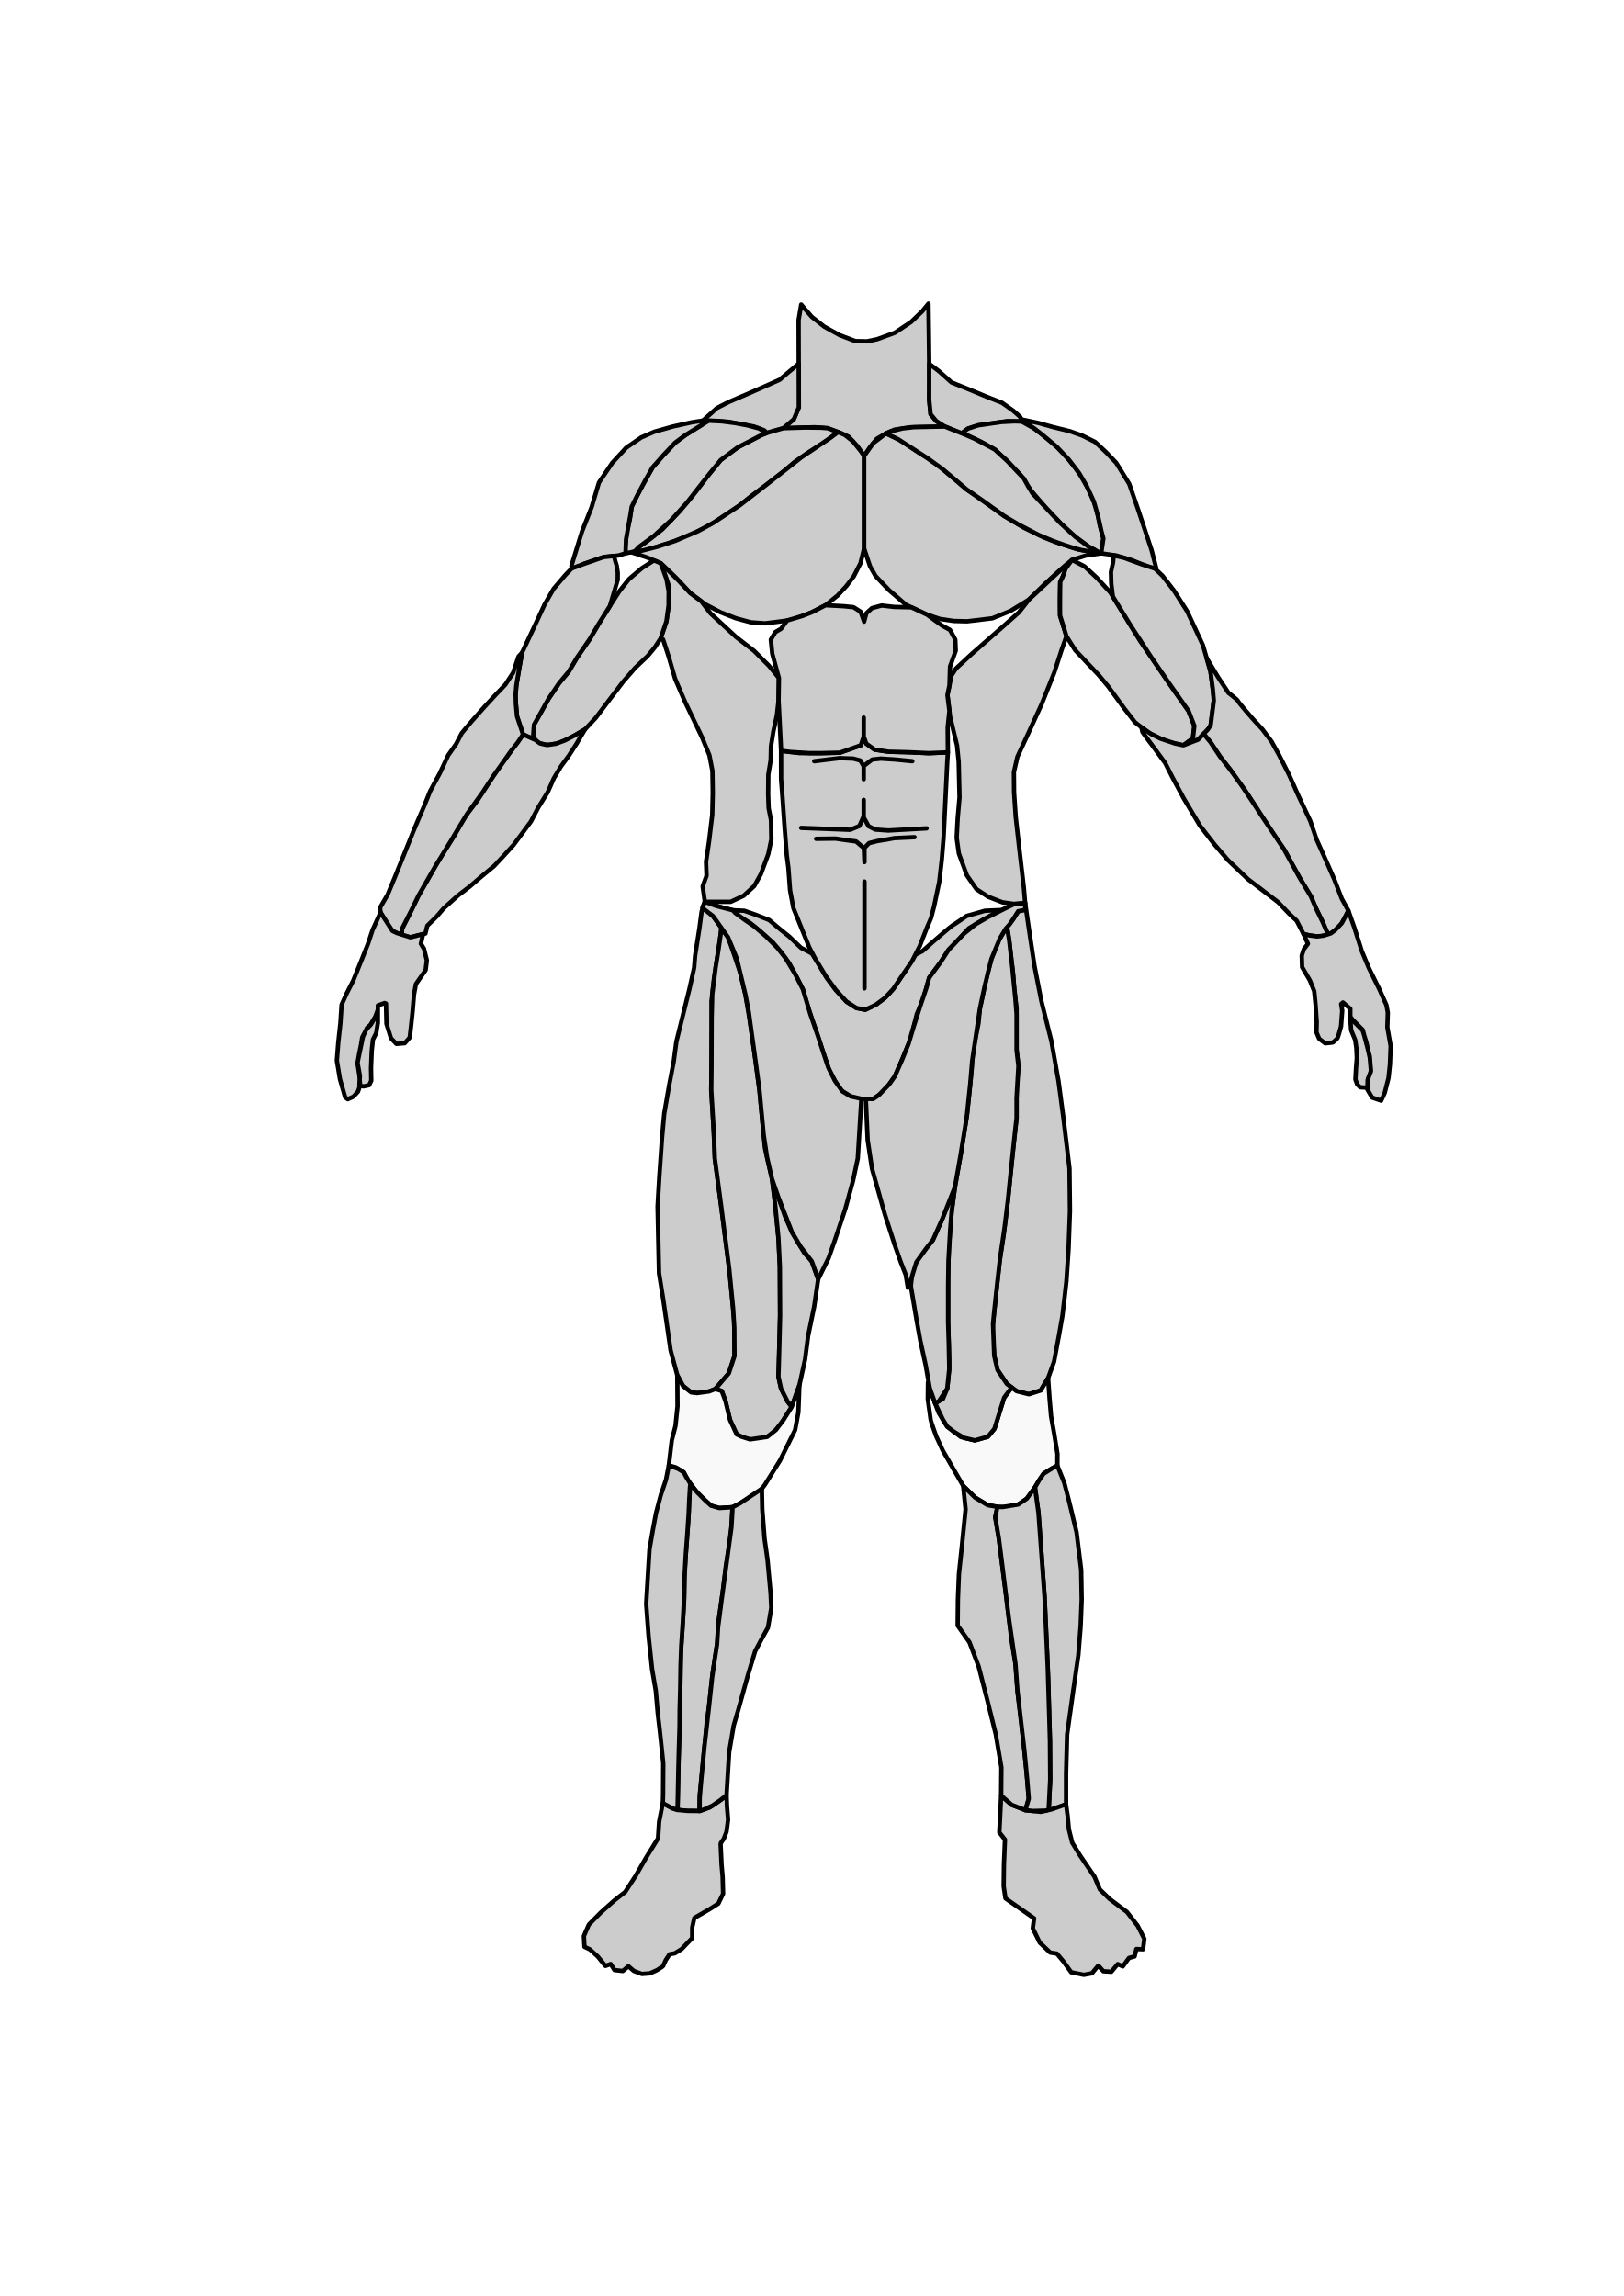
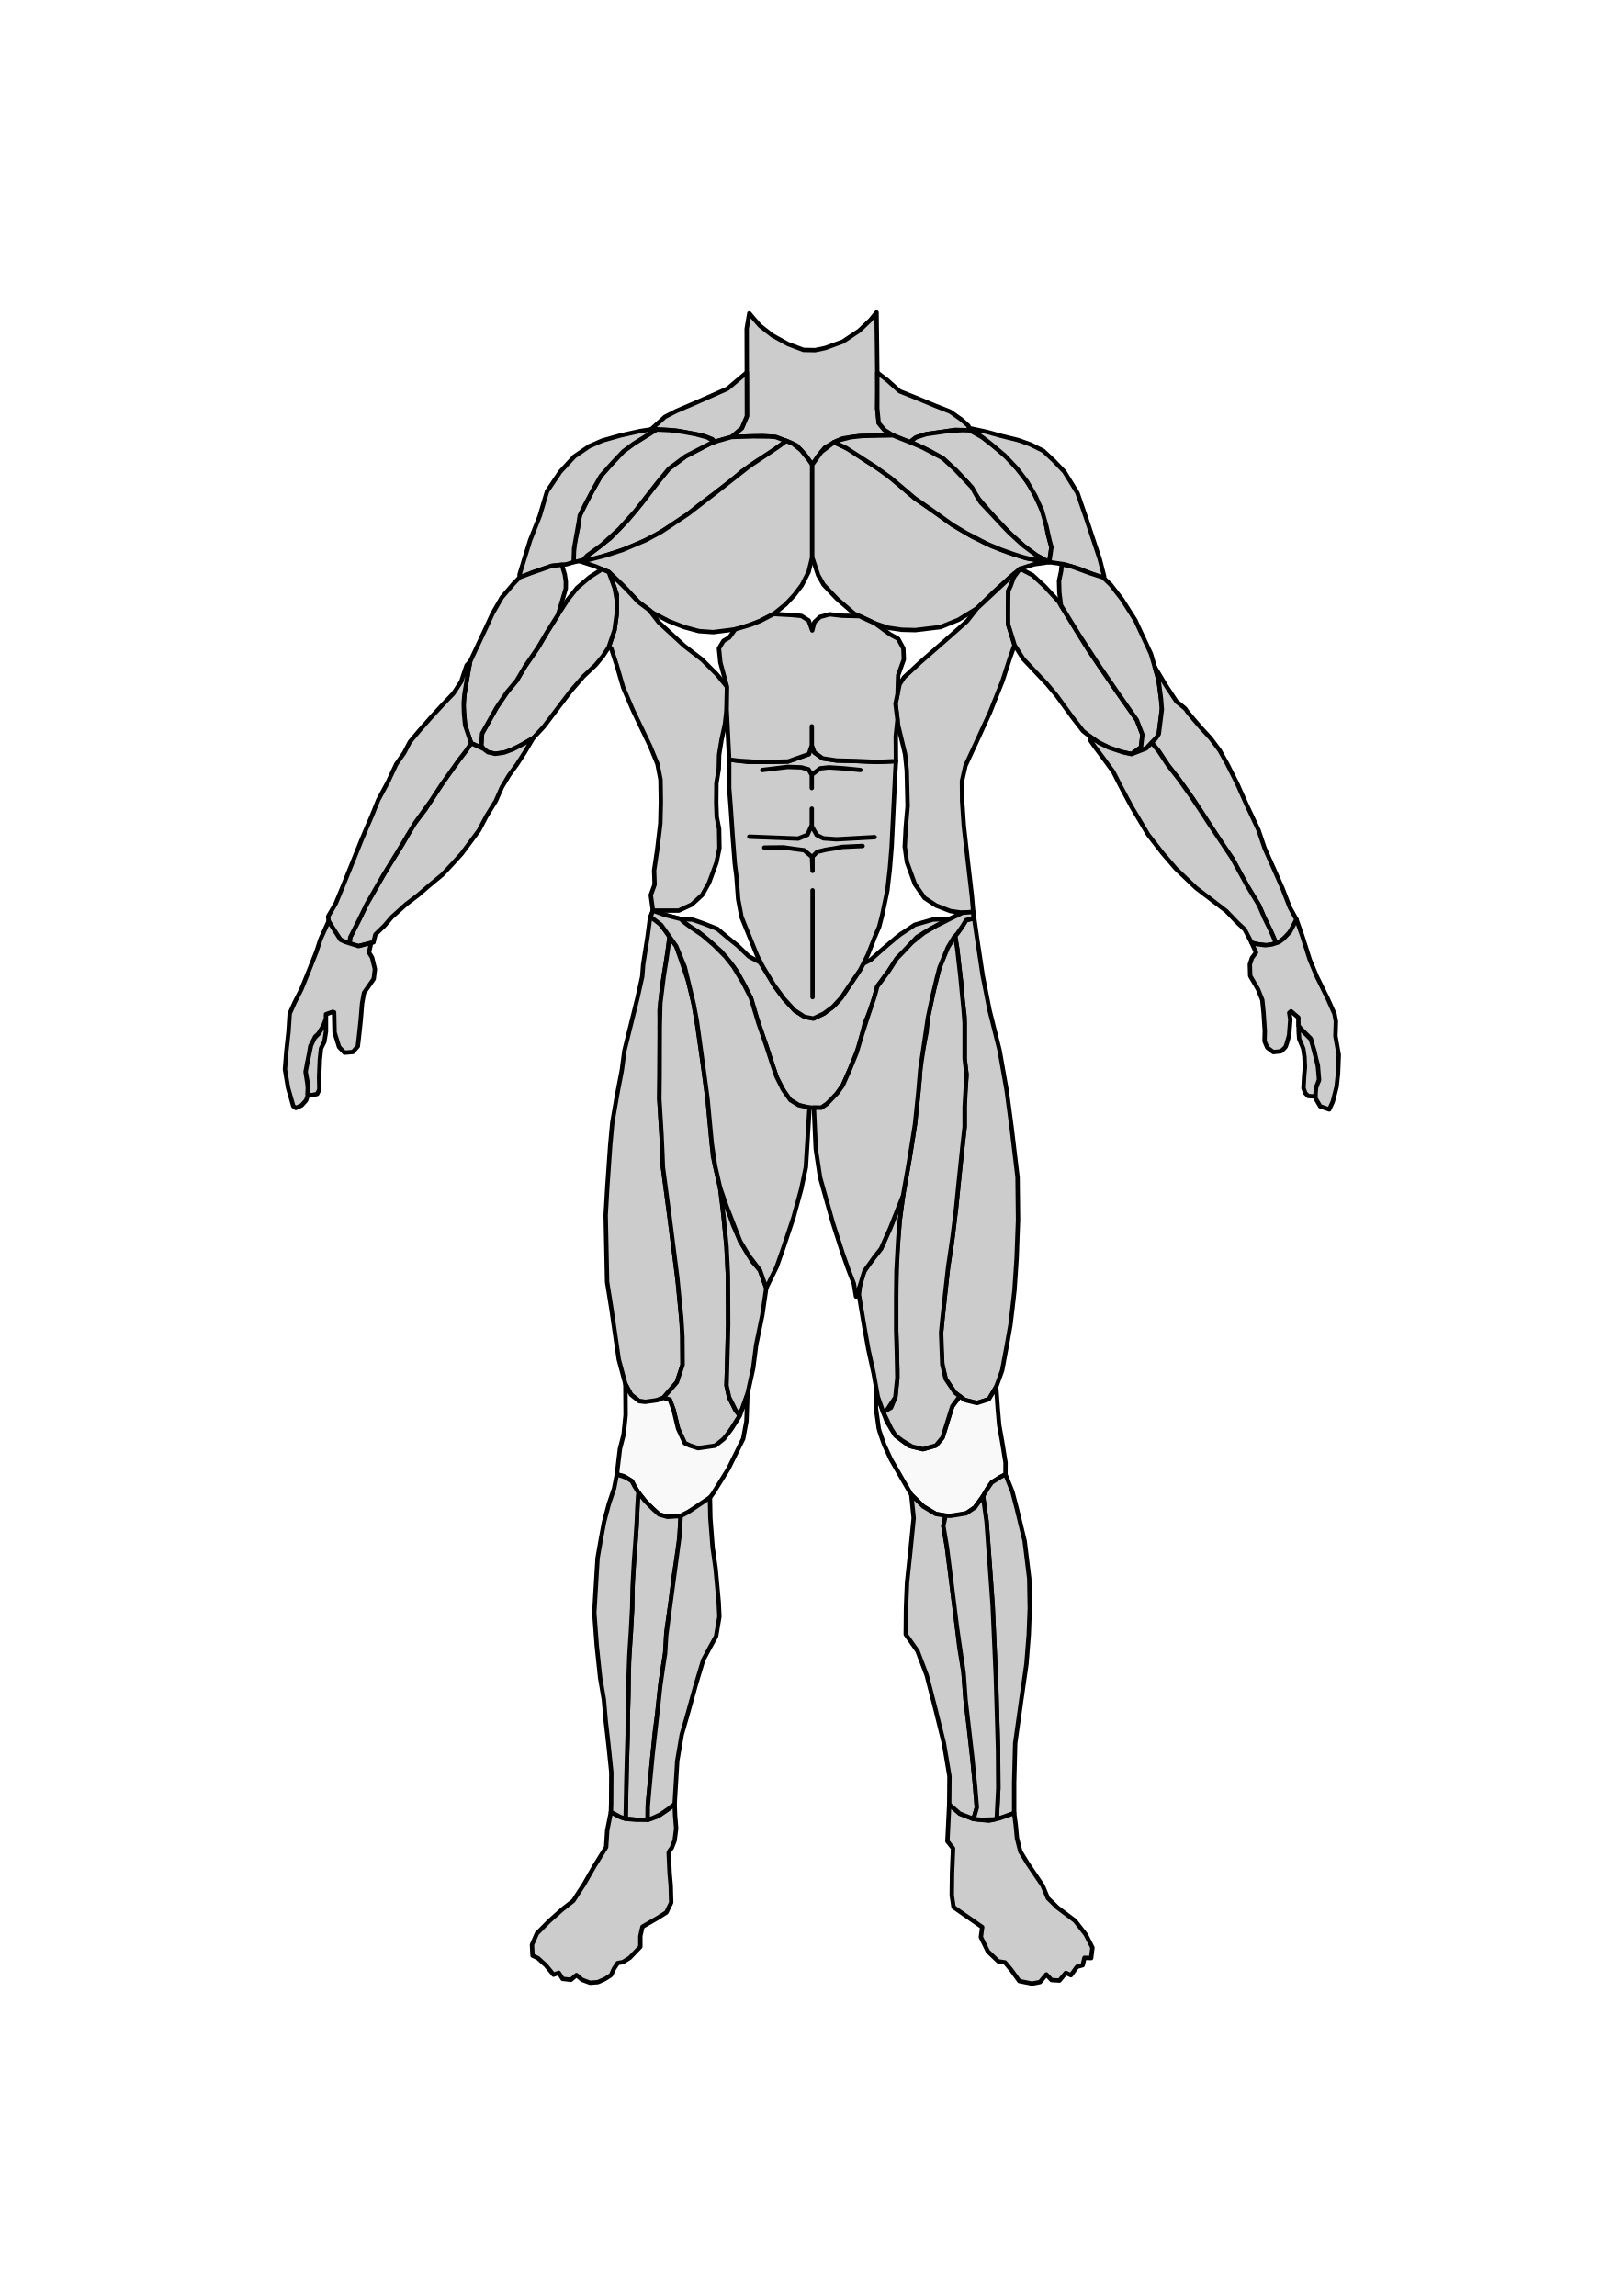
<svg xmlns="http://www.w3.org/2000/svg" width="210mm" height="297mm" viewBox="0 0 210 297" version="1.1" id="svg1" xml:space="preserve">
  <defs id="defs1" />
-   <g id="layer1" style="fill:#cccccc">
+   <g id="layer1" style="fill:#cccccc" transform="translate(-6.714035,1.137637)">
    <path style="fill:#cccccc;stroke:#000000;stroke-width:0.565;stroke-linecap:round;stroke-linejoin:round" d="m 103.624,39.392 -0.338,1.996 0.031,11.299 -0.645,1.535 -1.351,1.167 4.053,-0.123 1.658,0.123 1.75,0.645 0.983,0.461 1.105,1.197 0.89,1.29 0.737,-1.105 0.89,-1.105 1.197,-0.706 1.105,-0.491 2.088,-0.307 2.886,-0.061 1.535,-0.031 -1.105,-0.706 -0.737,-0.89 -0.184,-1.873 0.031,-2.395 -0.061,-5.404 -0.061,-4.636 -0.798,0.983 -1.443,1.382 -2.119,1.412 -2.272,0.829 -1.32,0.276 -1.504,-0.031 -2.026,-0.768 L 106.602,42.248 105,40.989 104.115,39.976 Z" id="neck" />
    <path style="fill:#cccccc;stroke:#000000;stroke-width:0.565;stroke-linecap:round;stroke-linejoin:round" d="m 120.178,47.059 1.249,0.943 1.632,1.461 1.996,0.798 2.518,1.044 2.026,0.798 1.474,1.044 0.89,0.798 0.184,0.583 -1.873,-0.061 -1.597,0.246 -2.18,0.307 -1.32,0.43 -0.798,0.614 -2.18,-0.89 -1.105,-0.706 -0.737,-0.89 -0.184,-1.873 z" id="upper-trapezius-left" />
    <path style="fill:#cccccc;stroke:#000000;stroke-width:0.565;stroke-linecap:round;stroke-linejoin:round" d="m 103.301,47.037 -1.428,1.197 -1.044,0.89 -1.934,0.86 -2.303,1.013 -2.364,1.013 -1.504,0.768 -1.811,1.627 1.504,0.031 1.811,0.123 1.597,0.307 1.689,0.307 1.32,0.491 0.338,0.338 2.149,-0.614 0.675,-0.583 0.675,-0.583 0.322,-0.768 0.322,-0.768 z" id="upper-trapezius-right" />
    <path style="fill:#cccccc;stroke:#000000;stroke-width:0.565;stroke-linecap:round;stroke-linejoin:round" d="m 108.402,55.894 -2.015,1.491 -1.873,1.167 -1.811,1.259 -1.382,1.197 -2.149,1.658 -2.057,1.535 -1.443,1.167 -2.579,1.75 -1.689,1.044 -2.272,1.105 c 0,0 -2.487,0.983 -2.794,1.044 -0.307,0.061 -2.763,0.89 -2.763,0.89 l -1.197,0.092 -0.399,-0.123 1.412,-0.921 2.272,-1.781 2.272,-2.364 1.811,-2.18 1.934,-2.548 1.535,-1.873 2.18,-1.627 3.07,-1.59 0.706,-0.282 1.075,-0.307 1.075,-0.307 1.26,-0.038 1.589,-0.048 2.033,0.025 0.829,0.061 z" id="upper-pectoralis-right" />
    <path style="fill:#cccccc;stroke:#000000;stroke-width:0.565;stroke-linecap:round;stroke-linejoin:round" d="m 91.665,54.422 -1.858,1.121 -1.167,0.743 -1.32,0.976 -1.504,1.597 -1.412,1.597 -1.382,2.456 -0.614,1.197 -0.712,1.443 -0.239,1.627 -0.368,1.535 -0.246,2.119 0.061,0.743 1.474,-0.282 -0.2,-0.061 0.507,-0.522 1.842,-1.351 2.272,-2.072 2.042,-2.272 2.84,-3.638 1.535,-1.873 1.09,-0.814 1.09,-0.814 1.535,-0.795 1.535,-0.795 0.706,-0.282 -0.998,-0.583 -1.504,-0.399 -1.643,-0.307 -1.704,-0.215 z" id="anterior-deltoid-right" />
    <path style="fill:#cccccc;stroke:#000000;stroke-width:0.565;stroke-linecap:round;stroke-linejoin:round" d="m 90.913,54.406 -1.412,0.215 -2.487,0.553 -2.395,0.675 -1.689,0.737 -1.934,1.32 -1.811,1.965 -1.719,2.548 -0.952,3.193 -1.228,3.101 -0.829,2.671 -0.553,1.811 0.061,0.675 1.535,-0.921 2.579,-0.89 1.904,-0.203 0.921,-0.282 0.061,-1.802 0.611,-3.408 0.12,-0.814 0.712,-1.443 0.952,-1.798 1.044,-1.856 1.412,-1.597 1.504,-1.597 1.32,-0.976 2.096,-1.303 z" id="lateral-deltoid-right" />
    <path style="fill:#cccccc;fill-opacity:1;stroke:#000000;stroke-width:0.565;stroke-linecap:round;stroke-linejoin:round" d="m 111.76,58.981 -1e-5,6.411 v 5.558 l -0.472,1.911 -0.868,1.693 -0.955,1.259 -1.129,1.216 -1.563,1.259 -1.772,0.912 -2.439,0.955 -1.522,0.217 -2.082,0.261 -1.842,-0.13 -1.925,-0.521 -2.008,-0.782 -1.987,-1.042 -1.921,-1.433 -1.867,-1.997 -1.954,-1.867 -1.737,-0.738 -2.076,-0.688 1.336,-0.187 2.052,-0.53 2.269,-0.742 2.971,-1.262 1.98,-1.075 3.423,-2.272 3.5,-2.702 4.437,-3.485 3.786,-2.542 1.007,-0.745 0.871,0.37 1.044,0.829 0.998,1.243 z" id="mid-lower-pectoralis-right" />
    <path style="fill:#cccccc;fill-opacity:1;stroke:#000000;stroke-width:0.565;stroke-linecap:round;stroke-linejoin:round" d="m 114.585,56.064 2.001,0.948 2.171,1.476 2.301,1.476 2.128,1.78 1.824,1.553 1.954,1.356 2.909,2.084 2.557,1.525 2.566,1.254 2.171,0.825 2.301,0.738 1.563,0.261 1.389,0.235 -1.954,0.282 -1.824,0.568 -1.433,1.216 -1.954,1.78 -2.171,2.128 -2.388,1.476 -2.345,0.955 -3.257,0.391 -1.737,-0.043 -1.78,-0.261 -1.689,-0.564 -2.697,-1.259 -2.214,-1.911 -1.737,-1.824 -0.716,-1.259 L 111.76,70.95 v -2.779 l 1e-5,-7.772 v -1.418 l 1.182,-1.658 z" id="mid-lower-pectoralis-left" />
    <path style="fill:#cccccc;fill-opacity:1;stroke:#000000;stroke-width:0.565;stroke-linecap:round;stroke-linejoin:round" d="m 142.421,71.576 -1.628,-0.864 -1.672,-1.238 -1.715,-1.541 -2.041,-2.128 -2.084,-2.432 L 132,61.462 l -1.672,-1.78 -1.672,-1.541 -1.693,-0.955 -1.78,-0.839 -0.804,-0.282 0.798,-0.614 1.32,-0.43 1.09,-0.154 1.888,-0.276 1.735,-0.092 0.936,0.031 1.655,0.92 2.041,1.585 1.628,1.498 1.563,1.889 1.086,1.585 0.977,1.954 0.738,1.824 0.391,2.128 0.478,1.737 z" id="anterior-deltoid-left" />
    <path style="fill:#cccccc;fill-opacity:1;stroke:#000000;stroke-width:0.565;stroke-linecap:round;stroke-linejoin:round" d="m 142.421,71.576 1.946,0.282 1.996,0.602 1.351,0.553 1.504,0.645 0.307,-0.215 -0.583,-2.272 -1.689,-5.097 -1.197,-3.469 -1.689,-2.733 -1.381,-1.443 -1.351,-1.259 -1.658,-0.823 -1.597,-0.565 -2.211,-0.546 -1.873,-0.522 -2.241,-0.476 1.747,1.211 1.02,0.792 1.835,1.541 1.596,1.693 1.324,1.737 1.031,1.769 0.858,1.889 0.564,1.976 0.434,1.932 0.239,0.868 z" id="lateral-deltoid-left" />
    <path style="fill:#cccccc;fill-opacity:1;stroke:#000000;stroke-width:0.565;stroke-linecap:round;stroke-linejoin:round" d="m 133.086,77.55 -1.313,1.672 -2.226,1.976 -3.821,3.343 -2.084,1.932 -0.586,0.912 -0.521,2.518 0.347,2.822 0.89,3.691 0.217,2.106 0.109,4.624 -0.239,2.736 -0.13,2.497 0.282,2.019 1.042,2.844 1.238,1.78 1.498,0.977 1.845,0.716 1.563,0.217 1.389,-0.109 -0.174,-2.041 -0.564,-4.841 -0.478,-4.234 -0.217,-3.213 -0.022,-2.605 0.456,-1.997 1.389,-2.996 1.759,-3.843 1.628,-4.082 0.934,-2.887 0.63,-1.78 -0.304,-1.02 -0.521,-1.65 -0.022,-2.128 0.043,-2.236 0.586,-1.194 0.217,-1.042 z" id="obliques-left" />
    <path style="fill:#cccccc;fill-opacity:1;stroke:#000000;stroke-width:0.565;stroke-linecap:round;stroke-linejoin:round" d="m 137.927,82.305 1.128,1.792 1.735,1.842 1.336,1.412 1.228,1.474 2.057,2.825 1.382,1.781 1.689,1.32 2.426,1.197 2.149,0.461 1.228,-0.89 0.184,-1.627 -0.737,-1.904 -2.057,-2.917 -4.206,-6.141 -2.426,-3.961 -1.443,-2.333 -1.781,-1.934 -1.566,-1.443 -1.609,-0.832 -0.825,1.129 -0.402,1.118 -0.293,0.597 -0.022,1.118 -0.011,2.182 0.011,1.064 0.261,0.825 0.412,1.335 z" id="short-head-bicep-left" />
    <path style="fill:#cccccc;fill-opacity:1;stroke:#000000;stroke-width:0.565;stroke-linecap:round;stroke-linejoin:round" d="m 153.056,96.408 1.904,-0.737 1.597,-1.658 0.461,-3.654 -0.461,-3.531 -0.983,-3.377 -2.026,-4.36 -1.719,-2.702 -1.474,-1.904 -0.983,-0.936 -1.658,-0.537 -2.349,-0.854 -1.326,-0.301 -0.087,0.894 -0.271,1.249 0.043,1.498 0.205,1.669 2.327,3.782 2.639,4.062 2.312,3.375 2.525,3.6 0.737,1.904 -0.184,1.627 z" id="long-head-bicep-left" />
    <path style="fill:#cccccc;fill-opacity:1;stroke:#000000;stroke-width:0.565;stroke-linecap:round;stroke-linejoin:round" d="m 156.065,85.14 1.467,2.44 1.346,2.041 c 0,0 1.216,0.912 1.259,1.086 0.043,0.174 1.867,2.258 1.867,2.258 l 1.276,1.387 1.182,1.581 0.967,1.735 1.29,2.548 1.167,2.625 1.581,3.362 0.814,2.395 1.366,3.055 0.921,2.088 0.967,2.502 0.86,1.566 -0.537,1.09 -0.614,0.998 -1.105,0.829 -0.376,0.161 -0.675,-1.566 -0.86,-1.765 -0.683,-1.597 -1.497,-2.479 -1.965,-3.592 -1.098,-1.52 -1.804,-2.825 -2.057,-3.17 -1.973,-2.763 -1.374,-1.765 -1.236,-1.858 -0.874,-1.049 0.549,-0.57 0.365,-0.551 0.153,-1.218 0.248,-1.969 -0.119,-1.447 -0.307,-2.354 -0.362,-1.243 z" id="wrist-extensors-left" />
    <path style="fill:#cccccc;fill-opacity:1;stroke:#000000;stroke-width:0.565;stroke-linecap:round;stroke-linejoin:round" d="m 171.762,120.887 -1.113,0.282 -1.29,-0.167 -0.768,-0.184 -0.89,-1.719 -1.013,-0.952 -1.382,-1.443 -3.899,-2.978 -2.61,-2.487 -1.689,-1.965 -1.9,-2.446 -2.117,-3.561 -1.476,-2.757 -0.912,-1.802 -1.476,-2.016 -0.934,-1.251 -0.543,-0.771 -0.114,-0.578 1.24,0.855 1.228,0.606 1.877,0.626 1.075,0.23 0.952,-0.368 0.952,-0.368 0.707,-0.734 0.874,1.049 1.236,1.858 1.374,1.765 1.559,2.184 1.442,2.165 1.029,1.585 2.901,4.345 0.983,1.796 0.983,1.796 1.497,2.479 0.683,1.597 0.86,1.765 z" id="wrist-flexors-left" />
    <path style="fill:#cccccc;fill-opacity:1;stroke:#000000;stroke-width:0.565;stroke-linecap:round;stroke-linejoin:round" d="m 174.395,117.809 0.768,2.18 0.952,3.009 0.921,2.211 1.351,2.733 0.921,2.057 0.184,0.983 -0.061,1.904 0.43,2.426 -0.092,2.364 -0.184,1.75 -0.491,1.934 -0.461,1.013 -1.167,-0.399 -0.614,-1.044 0.031,-1.228 0.43,-1.197 -0.154,-1.689 -0.461,-2.057 -0.461,-1.474 -0.983,-0.983 -0.577,-0.737 v 0.737 l 0.071,0.952 0.522,1.259 0.154,1.044 0.061,1.32 -0.107,1.274 -0.077,1.474 0.23,0.645 0.384,0.368 0.645,0.046 0.276,-0.031 0.092,-1.136 0.384,-0.936 -0.154,-1.919 -0.906,-3.439 -1.612,-1.612 v -1.121 l -0.952,-0.814 -0.23,0.2 0.138,0.86 -0.154,2.026 c 0,0 -0.353,1.32 -0.445,1.489 -0.092,0.169 -0.614,0.599 -0.614,0.599 l -0.983,0.107 -0.783,-0.583 -0.353,-0.829 0.031,-1.351 c 0,0 -0.138,-2.211 -0.154,-2.287 -0.015,-0.077 -0.169,-1.689 -0.169,-1.689 l -0.553,-1.382 -1.013,-1.735 -0.046,-1.489 0.276,-0.844 0.522,-0.691 -0.568,-1.259 0.768,0.184 0.996,0.129 0.85,-0.103 0.933,-0.302 0.553,-0.414 0.86,-0.913 z" id="wrist-left" />
    <path style="fill:#cccccc;fill-opacity:1;stroke:#000000;stroke-width:0.565;stroke-linecap:round;stroke-linejoin:round" d="m 131.197,116.933 -1.629,0.784 -2.18,0.092 -2.364,0.675 c 0,0 -1.658,1.136 -1.842,1.228 -0.184,0.092 -2.487,2.088 -2.487,2.088 l -1.382,1.228 -0.952,0.491 c 0,0 -0.798,1.259 -0.829,1.382 -0.031,0.123 -1.013,1.535 -1.013,1.535 l -0.983,1.474 c 0,0 -0.983,1.136 -1.105,1.197 -0.123,0.061 -1.167,0.86 -1.167,0.86 l -1.351,0.645 -1.136,-0.215 -1.29,-0.829 -1.382,-1.504 -1.136,-1.504 -1.167,-1.996 -0.804,-1.228 -1.407,-0.737 -1.504,-1.443 -1.228,-0.983 -1.382,-1.167 -1.811,-0.706 -1.412,-0.491 -1.474,-0.061 0.614,0.675 1.597,0.952 1.136,0.921 1.842,1.627 1.136,1.351 0.952,1.29 0.798,1.474 0.983,1.934 0.737,2.548 c 0,0 1.228,3.592 1.197,3.469 -0.031,-0.123 0.583,1.812 0.583,1.812 l 0.952,2.825 1.351,2.364 1.351,0.829 1.013,0.307 1.904,0.031 1.412,-0.952 1.382,-1.965 0.983,-2.241 1.105,-2.733 0.768,-3.101 0.86,-1.996 0.737,-2.702 1.474,-1.996 1.044,-1.627 1.351,-1.382 1.259,-1.382 1.781,-1.075 1.535,-0.829 z" id="groin" />
    <path style="fill:#cccccc;fill-opacity:1;stroke:#000000;stroke-width:0.565;stroke-linecap:round;stroke-linejoin:round" d="m 94.781,117.747 -2.134,-0.553 z" id="path18" />
    <path style="fill:#cccccc;fill-opacity:1;stroke:#000000;stroke-width:0.565;stroke-linecap:round;stroke-linejoin:round" d="m 92.647,117.195 -1.489,-0.543 z" id="path19" />
    <path style="fill:#cccccc;fill-opacity:1;stroke:#000000;stroke-width:0.565;stroke-linecap:round;stroke-linejoin:round" d="m 91.158,116.652 -0.279,-2.006 0.5,-1.361 -0.065,-1.824 0.391,-2.627 0.413,-3.452 0.065,-2.822 -0.043,-2.844 -0.391,-2.019 -0.955,-2.323 -2.214,-4.624 -1.259,-2.931 -0.847,-2.909 -0.716,-2.193 -0.326,-0.109 0.76,-2.236 0.282,-2.041 0.022,-2.584 -0.564,-1.593 -0.478,-1.294 0.977,0.934 1.327,1.308 1.517,1.623 1.43,1.066 1.197,1.561 1.693,1.563 1.596,1.476 2.334,1.802 1.93,1.932 1.283,1.585 -0.043,2.888 -0.217,1.911 -0.456,2.106 -0.304,1.889 -0.043,1.824 -0.304,1.867 -0.022,2.54 0.065,1.824 0.304,1.52 0.043,2.497 -0.391,1.889 -0.955,2.584 -0.868,1.563 -1.368,1.259 -1.679,0.783 H 92.617 Z" id="obliques-right" />
    <path style="fill:#cccccc;fill-opacity:1;stroke:#000000;stroke-width:0.565;stroke-linecap:round;stroke-linejoin:round" d="m 84.584,72.491 -1.563,0.999 -1.663,1.411 -1.224,1.541 -1.107,1.715 -1.607,2.562 -1.151,1.954 -1.628,2.366 -1.107,1.867 -1.216,1.455 -1.368,2.019 -1.02,1.824 -0.868,1.541 -0.109,1.585 0.564,0.76 1.237,0.282 1.498,-0.217 1.628,-0.76 1.78,-1.042 1.411,-1.52 1.997,-2.649 1.52,-1.997 1.563,-1.802 1.607,-1.52 0.934,-1.129 0.738,-1.129 0.76,-2.236 0.141,-1.02 0.141,-1.02 0.015,-1.824 -0.276,-1.557 -0.521,-1.444 -0.239,-0.647 z" id="short-head-bicep-right" />
    <path style="fill:#cccccc;fill-opacity:1;stroke:#000000;stroke-width:0.565;stroke-linecap:round;stroke-linejoin:round" d="m 69.235,95.711 -1.585,-0.706 -0.782,-2.345 -0.217,-2.388 0.13,-1.607 0.434,-2.562 0.304,-1.672 1.824,-3.886 1.086,-2.345 1.172,-2.041 1.52,-1.78 0.813,-0.846 1.566,-0.583 2.579,-0.89 1.33,-0.142 0.166,0.656 0.184,0.591 0.138,0.929 -0.008,0.906 -0.391,1.328 -0.617,2.059 -1.462,2.332 -1.151,1.954 -0.814,1.183 -0.814,1.183 -1.107,1.867 -1.216,1.455 -1.368,2.019 -1.02,1.824 -0.434,0.771 -0.434,0.771 -0.109,1.585 z" id="long-head-bicep-right" />
    <path style="fill:#cccccc;fill-opacity:1;stroke:#000000;stroke-width:0.565;stroke-linecap:round;stroke-linejoin:round" d="m 67.65,95.005 -3.142,4.32 -1.412,2.119 -1.382,2.149 -1.535,1.996 -1.412,2.487 -1.781,2.794 -1.29,2.241 -1.566,2.733 -0.952,1.965 -1.167,2.303 -0.092,0.86 1.167,0.276 1.32,-0.338 0.614,-0.154 0.246,-1.013 1.197,-1.167 0.921,-1.075 1.842,-1.658 1.566,-1.197 1.32,-1.136 1.811,-1.504 1.32,-1.412 1.197,-1.32 2.228,-3.009 0.965,-1.842 1.197,-1.934 0.798,-1.811 0.921,-1.535 1.013,-1.382 1.013,-1.566 1.083,-1.84 -1.216,0.712 -1.379,0.71 -1.151,0.429 -1.161,0.168 -0.919,-0.21 -0.601,-0.453 -0.792,-0.353 z" id="wrist-flexors-right" />
    <path style="fill:#cccccc;fill-opacity:1;stroke:#000000;stroke-width:0.565;stroke-linecap:round;stroke-linejoin:round" d="m 51.919,120.971 -1.167,-0.553 -0.737,-0.921 -0.798,-1.474 -0.061,-0.614 0.983,-1.689 0.952,-2.303 1.412,-3.5 0.952,-2.364 0.645,-1.535 0.706,-1.627 0.829,-2.057 1.228,-2.272 1.105,-2.364 1.013,-1.443 0.737,-1.412 c 0,0 1.136,-1.382 1.259,-1.504 0.123,-0.123 1.627,-1.842 1.627,-1.842 l 1.443,-1.566 1.32,-1.382 1.001,-1.535 0.273,-0.829 0.43,-1.274 0.448,-0.478 -0.228,1.254 -0.259,1.496 -0.251,1.484 -0.09,1.105 0.033,1.314 0.143,1.576 0.391,1.172 0.391,1.172 -0.655,0.988 -0.916,1.172 -2.277,3.219 -1.397,2.134 -1.979,2.75 -0.953,1.564 -1.205,2.026 -1.927,3.132 -1.133,1.974 -1.077,1.88 -0.952,1.965 -0.777,1.533 -0.39,0.769 z" id="wrist-extensors-right" />
    <path style="fill:#cccccc;fill-opacity:1;stroke:#000000;stroke-width:0.565;stroke-linecap:round;stroke-linejoin:round" d="m 49.217,118.024 -1.044,2.303 -0.553,1.689 -0.89,2.241 -1.044,2.579 -0.86,1.689 -0.645,1.443 -0.154,2.364 -0.276,2.518 -0.184,2.333 0.399,2.395 0.675,2.364 0.338,0.246 0.737,-0.338 0.583,-0.645 0.276,-0.798 -0.092,-1.29 -0.246,-1.566 0.184,-1.075 0.276,-1.351 0.154,-0.952 0.553,-1.044 0.553,-0.583 0.522,-0.86 0.393,-1.075 v 1.689 l -0.209,1.32 -0.43,0.86 -0.154,1.443 -0.092,2.241 0.031,1.627 -0.276,0.583 -0.706,0.154 -0.553,-0.092 0.061,-1.29 -0.307,-1.689 0.706,-3.377 0.522,-1.105 0.461,-0.43 0.946,-1.597 v -0.89 l 0.866,-0.307 0.184,0.061 0.061,2.61 0.583,1.873 0.706,0.737 1.075,-0.092 0.645,-0.737 0.154,-1.32 0.215,-2.026 0.184,-2.211 0.246,-1.351 1.259,-1.812 0.154,-1.259 -0.368,-1.504 -0.399,-0.645 0.276,-1.243 -1.627,0.414 -1.75,-0.553 -0.583,-0.276 z" id="wrist-right" />
    <path style="fill:#cccccc;fill-opacity:1;stroke:#000000;stroke-width:0.565;stroke-linecap:round;stroke-linejoin:round" d="m 101.019,97.115 2.42,0.307 h 2.579 l 2.61,-0.061 2.702,-0.952 0.376,-1.425 v -2.167 2.456 l 0.33,0.921 1.075,0.768 1.812,0.276 2.487,0.061 2.733,0.123 2.449,-0.1 -0.084,1.374 -0.276,5.672 -0.198,4.024 c 0,0 -0.232,2.838 -0.232,2.838 l -0.325,2.839 -0.665,3.163 -0.391,1.512 -0.553,1.297 -0.911,2.327 -0.983,1.938 -1.452,2.13 -0.983,1.474 -1.105,1.197 -1.167,0.86 -1.351,0.645 -1.136,-0.215 -1.289,-0.829 -1.382,-1.504 -1.31,-1.802 -1.395,-2.312 -0.74,-1.41 -2.052,-5.068 -0.43,-2.303 -0.215,-2.886 -0.215,-1.658 -0.276,-3.562 -0.258,-3.746 -0.197,-2.548 -9e-5,-1.474 z" id="lower-abdominals" />
    <path style="fill:#cccccc;fill-opacity:1;stroke:#000000;stroke-width:0.565;stroke-linecap:round;stroke-linejoin:round" d="m 105.312,98.466 3.285,-0.399 1.75,0.061 0.921,0.246 0.438,0.737 V 100.799 99.08 l 1.098,-0.829 1.105,-0.123 1.904,0.123 2.18,0.215" id="path28" />
    <path style="fill:#cccccc;fill-opacity:1;stroke:#000000;stroke-width:0.565;stroke-linecap:round;stroke-linejoin:round" d="m 105.282,88.518 1.075,-0.338 2.149,-0.276 1.535,-0.123 0.86,0.461 0.806,0.952 -0.054,1.259 1e-5,-1.32 1.029,-0.798 1.136,-0.553 1.412,0.061 2.18,0.368 0.866,0.215" id="path29" />
    <path style="fill:#cccccc;fill-opacity:1;stroke:#000000;stroke-width:0.565;stroke-linecap:round;stroke-linejoin:round" d="m 102.795,87.996 1.904,-0.497 1.597,-0.454 1.873,-0.276 2.211,-0.092 0.89,-0.215 0.51,-1.105 v -2.333 2.303 l 0.657,1.136 1.013,0.43 1.781,-0.123 2.64,0.461 2.855,0.768" id="path30" />
    <path style="fill:#cccccc;fill-opacity:1;stroke:#000000;stroke-width:0.565;stroke-linecap:round;stroke-linejoin:round" d="m 103.624,107.093 6.325,0.246 1.197,-0.491 0.56,-1.259 v -2.119 2.272 l 0.637,1.136 0.86,0.43 1.689,0.123 4.943,-0.276" id="path31" />
    <path style="fill:#cccccc;fill-opacity:1;stroke:#000000;stroke-width:0.565;stroke-linecap:round;stroke-linejoin:round" d="m 105.558,108.506 2.487,-0.031 1.474,0.215 1.197,0.154 1.013,0.86 0.075,1.812 v -1.842 l 0.6,-0.614 1.105,-0.276 1.167,-0.184 0.983,-0.184 2.616,-0.123" id="path32" />
    <path style="fill:#cccccc;fill-opacity:1;stroke:#000000;stroke-width:0.565;stroke-linecap:round;stroke-linejoin:round" d="m 111.805,114.032 v 13.816" id="path33" />
    <path style="fill:#cccccc;fill-opacity:1;stroke:#000000;stroke-width:0.565;stroke-linecap:round;stroke-linejoin:round" d="m 122.591,97.322 -0.023,-3.216 0.221,-2.138 -0.254,-2.064 0.261,-1.259 0.078,-2.429 0.738,-2.057 -0.061,-1.415 -0.677,-1.257 -1.042,-0.571 -1.94,-1.411 -2.017,-0.942 -2.245,-0.054 -1.597,-0.184 -1.259,0.338 -0.731,0.675 -0.282,1.075 -0.461,-1.29 -0.921,-0.583 -1.259,-0.123 -2.347,-0.128 -1.772,0.912 -1.22,0.478 -1.981,0.586 -0.78,1.069 -0.742,0.43 -0.583,0.98 0.184,1.814 0.859,3.154 -0.043,2.888 0.326,6.517 1.21,0.154 2.5,0.154 h 1.29 l 2.61,-0.061 1.351,-0.476 1.351,-0.476 0.376,-1.136 v -2.456 2.456 l 0.33,0.921 1.075,0.768 1.812,0.276 2.487,0.061 2.733,0.123 z" id="upper-abdominals" />
    <path style="fill:#cccccc;fill-opacity:1;stroke:#000000;stroke-width:0.565;stroke-linecap:round;stroke-linejoin:round" d="m 91.158,116.652 -0.414,1.264 -0.292,2.195 -0.553,3.5 -0.123,1.566 -0.614,2.763 -1.689,6.816 -0.338,2.548 -0.583,3.04 -0.645,3.715 -0.276,3.009 -0.368,5.281 -0.215,3.715 0.184,8.628 0.553,3.439 0.952,6.571 0.86,3.193 0.737,1.382 1.044,0.829 1.535,0.184 1.597,-0.614 1.75,-2.026 0.737,-2.241 -0.031,-4.544 -0.553,-5.926 -1.075,-8.443 -0.89,-6.663 -0.123,-3.316 -0.338,-5.527 0.031,-2.794 0.031,-5.588 -0.031,-3.062 0.338,-3.109 0.388,-2.487 0.34,-2.088 0.224,-1.842 -0.224,-0.768 -1.742,-1.504 -0.491,-0.287 z" id="outer-quadricep-right" />
    <path style="fill:#cccccc;fill-opacity:1;stroke:#000000;stroke-width:0.565;stroke-linecap:round;stroke-linejoin:round" d="m 92.213,118.499 1.094,1.52 0.86,1.234 0.685,1.959 0.912,2.702 0.645,2.733 0.491,2.948 0.645,4.36 0.675,5.035 0.706,7.482 0.921,4.032 0.307,2.272 0.522,5.342 0.184,3.715 0.031,6.356 -0.123,4.943 -0.092,2.948 0.338,1.535 0.829,1.658 0.553,0.706 -1.474,2.333 -1.136,1.29 -1.136,0.522 -1.136,0.123 -1.013,-0.123 -1.222,-0.583 -0.866,-1.873 -0.583,-2.426 -0.491,-1.32 -0.829,-0.246 0.875,-1.013 0.875,-1.013 0.368,-1.121 0.368,-1.121 -0.025,-3.654 -0.151,-2.448 -0.504,-5.127 -1.062,-8.311 -0.469,-3.509 -0.338,-2.526 -0.061,-1.658 -0.122,-2.644 -0.277,-4.54 0.031,-2.794 0.022,-6.448 0.078,-3.128 0.431,-3.428 0.364,-2.287 0.282,-1.965 0.112,-0.921 z" id="rectus-femoris-right" />
    <path style="fill:#cccccc;fill-opacity:1;stroke:#000000;stroke-width:0.565;stroke-linecap:round;stroke-linejoin:round" d="m 102.396,181.979 0.99,-2.78 0.738,-3.343 0.391,-3.039 0.782,-3.778 0.521,-3.561 -0.817,-2.301 -0.963,-1.086 -1.607,-2.692 -0.912,-2.084 -1.671,-4.811 0.442,3.658 0.387,3.956 0.184,3.715 0.015,3.178 0.015,3.178 -0.061,2.472 -0.107,3.945 -0.046,1.474 0.338,1.535 0.829,1.658 z" id="inner-quadricep-right" />
    <path style="fill:#cccccc;fill-opacity:1;stroke:#000000;stroke-width:0.565;stroke-linecap:round;stroke-linejoin:round" d="m 105.817,165.478 1.346,-2.736 0.825,-2.345 1.346,-4.038 0.999,-3.647 0.608,-2.866 0.217,-3.561 0.218,-3.561 0.029,-0.593 -1.395,-0.313 -1.071,-0.657 -0.955,-1.354 -0.852,-1.706 -0.453,-1.344 -0.906,-2.768 -0.956,-2.763 -0.979,-3.255 -0.983,-1.934 -1.274,-2.119 -1.044,-1.32 -1.489,-1.489 -1.489,-1.274 -1.366,-0.936 -1.105,-0.814 -0.307,-0.338 -2.134,-0.553 -1.489,-0.543 -0.307,0.808 1.362,1.039 0.547,0.76 1.407,1.994 1.111,2.696 1.13,4.698 0.43,2.248 0.91,6.576 0.472,3.519 0.269,2.847 0.279,2.959 0.431,2.872 0.648,2.835 0.836,2.406 1.747,4.49 1.128,1.889 1.442,1.888 0.409,1.151 z" id="inner-thigh-right" />
    <path style="fill:#f9f9f9;fill-opacity:1;stroke:#000000;stroke-width:0.565;stroke-linecap:round;stroke-linejoin:round" d="m 103.386,179.199 -0.13,3.495 -0.423,2.28 -1.943,3.93 -1.976,3.17 -0.76,0.999 -1.563,0.934 -1.845,0.955 -1.715,0.109 -1.064,-0.304 -1.541,-1.389 -1.368,-1.737 -0.63,-1.194 -1.064,-0.651 -0.868,-0.217 0.391,-3.278 0.478,-1.867 0.261,-2.54 -0.027,-3.996 0.368,0.691 0.368,0.691 1.044,0.829 0.768,0.092 1.566,-0.215 0.798,-0.307 0.829,0.246 0.491,1.32 0.292,1.213 0.292,1.213 0.866,1.873 0.611,0.292 1.118,0.353 2.211,-0.322 1.136,-0.906 0.953,-1.254 1.089,-1.724 z" id="path39" />
    <path style="fill:#cccccc;fill-opacity:1;stroke:#000000;stroke-width:0.565;stroke-linecap:round;stroke-linejoin:round" d="m 94.745,194.961 -0.117,2.155 -0.107,1.52 -0.645,3.945 -0.399,3.362 -0.583,3.976 -0.107,2.487 -0.629,4.084 -0.461,4.283 -0.307,2.18 -0.169,1.888 -0.2,1.965 -0.276,2.978 -0.246,2.441 -0.015,2.042 -1.535,-0.015 -1.32,-0.123 0.031,-1.504 0.092,-4.652 0.138,-4.667 0.015,-2.472 0.077,-2.426 0.061,-4.452 0.261,-3.976 0.169,-2.901 0.061,-3.608 0.169,-2.518 0.338,-4.513 0.154,-3.746 0.099,-0.756 0.807,1.025 1.096,1.108 0.771,0.695 1.064,0.304 0.858,-0.054 z" id="tibialis-right" />
    <path style="fill:#cccccc;fill-opacity:1;stroke:#000000;stroke-width:0.565;stroke-linecap:round;stroke-linejoin:round" d="m 85.724,233.253 1.243,0.66 0.66,0.215 1.32,0.123 1.535,0.015 1.32,-0.461 1.397,-0.967 0.768,-0.614 0.061,1.489 c 0,0 0.138,1.612 0.138,1.673 0,0.061 -0.2,1.551 -0.2,1.551 l -0.368,0.952 c 0,0 -0.414,0.522 -0.399,0.629 0.015,0.107 0.123,2.702 0.123,2.702 l 0.138,1.535 0.061,2.211 -0.614,1.274 -1.136,0.722 -1.965,1.136 c 0,0 -0.276,1.167 -0.276,1.228 0,0.061 0,1.366 0,1.366 l -1.366,1.428 -0.89,0.553 -0.675,0.123 -0.491,0.752 c 0,0 -0.322,0.722 -0.353,0.783 -0.031,0.061 -0.629,0.399 -0.691,0.461 -0.061,0.061 -1.029,0.476 -1.029,0.476 l -1.013,0.077 -1.029,-0.384 -0.722,-0.614 -0.722,0.614 -1.075,-0.123 -0.491,-0.783 -0.675,0.246 -0.998,-1.213 -1.013,-0.921 -0.706,-0.338 -0.077,-1.397 0.645,-1.474 1.566,-1.581 1.719,-1.535 1.412,-1.105 1.366,-2.103 1.366,-2.38 1.52,-2.456 0.138,-2.149 z" id="foot-right" />
    <path style="fill:#cccccc;fill-opacity:1;stroke:#000000;stroke-width:0.565;stroke-linecap:round;stroke-linejoin:round" d="m 98.533,192.572 0.055,2.655 0.292,3.792 0.384,2.717 0.399,4.345 0.092,1.904 -0.43,2.548 -0.691,1.243 -0.967,1.812 -0.952,3.162 -1.182,4.252 -0.645,2.226 -0.583,3.423 -0.338,5.573 -0.768,0.614 -1.056,0.731 -1.001,0.466 -0.66,0.23 0.013,-1.703 0.168,-1.983 0.254,-2.669 0.202,-2.088 0.576,-5.051 0.409,-3.801 0.367,-2.524 0.265,-1.72 0.132,-2.223 0.446,-3.451 0.231,-1.681 0.587,-4.353 0.465,-3.449 0.091,-1.534 0.059,-1.077 0.923,-0.478 2.866,-1.911 z" id="gastrocnemius-right" />
    <path style="fill:#cccccc;fill-opacity:1;stroke:#000000;stroke-width:0.565;stroke-linecap:round;stroke-linejoin:round" d="m 86.495,189.576 -0.358,1.824 -0.673,1.987 -0.619,2.334 -0.412,2.204 -0.434,2.497 -0.152,2.508 -0.271,4.548 0.315,4.244 0.445,4.19 0.478,2.79 0.25,2.866 0.271,2.334 0.141,1.292 0.304,2.92 -0.022,4.038 -0.033,1.102 0.622,0.33 0.622,0.33 0.66,0.215 0.035,-1.73 0.063,-3.158 0.066,-2.648 0.097,-3.287 0.013,-2.075 0.084,-3.203 0.036,-2.605 0.093,-2.569 0.189,-2.873 0.175,-3.241 0.043,-2.539 0.181,-3.246 0.19,-2.534 0.178,-2.706 0.069,-1.685 0.104,-1.713 0.049,-0.378 -0.55,-0.896 -0.315,-0.597 -0.75,-0.459 z" id="soleus-right" />
    <path style="fill:#cccccc;fill-opacity:1;stroke:#000000;stroke-width:0.565;stroke-linecap:round;stroke-linejoin:round" d="m 132.586,116.824 0.021,0.861 -0.921,0.184 -0.675,1.075 -0.78,0.921 0.289,1.75 0.276,2.518 0.246,1.904 0.123,1.934 0.311,2.426 v 5.404 l 0.242,2.088 -0.242,2.978 v 3.746 l -0.465,4.176 -0.645,6.386 -0.553,4.544 -0.522,3.347 -0.675,6.263 -0.276,2.855 0.246,3.193 0.43,1.842 1.197,1.781 1.259,0.952 1.597,0.399 1.535,-0.491 0.952,-1.597 0.768,-2.119 0.614,-3.285 c 0,0 0.43,-2.487 0.461,-2.61 0.031,-0.123 0.522,-4.49 0.522,-4.49 l 0.276,-4.107 0.184,-5.005 -0.061,-5.496 -0.768,-6.417 -0.645,-4.851 -0.921,-5.189 c 0,0 -1.29,-5.15 -1.29,-5.15 l -0.89,-4.522 -0.645,-4.268 z" id="outer-quadricep-left" />
    <path style="fill:#f9f9f9;fill-opacity:1;stroke:#000000;stroke-width:0.565;stroke-linecap:round;stroke-linejoin:round" d="m 135.555,178.263 0.201,2.791 0.185,2.149 0.38,2.128 0.445,2.736 -0.011,1.52 -0.651,0.337 -1.129,0.706 -0.554,0.814 -0.564,0.955 -1.053,1.455 c 0,0 -0.955,0.716 -1.129,0.76 -0.174,0.043 -1.389,0.347 -1.389,0.347 l -1.281,-0.043 -1.259,-0.217 -1.628,-0.977 -1.541,-1.52 -1.086,-1.867 -1.563,-2.714 -0.847,-1.845 c 0,0 -0.716,-1.976 -0.716,-2.128 0,-0.152 -0.369,-2.562 -0.369,-2.649 0,-0.087 0.022,-2.171 0.022,-2.171 l 0.456,1.433 0.934,2.497 1.107,1.78 1.759,1.346 1.802,0.434 1.693,-0.478 0.847,-1.02 c 0,0 0.673,-2.106 0.695,-2.236 0.022,-0.13 0.564,-1.802 0.564,-1.802 l 0.97,-1.307 0.629,0.476 0.798,0.2 0.798,0.2 0.768,-0.246 0.768,-0.246 z" id="path45" />
    <path style="fill:#cccccc;fill-opacity:1;stroke:#000000;stroke-width:0.565;stroke-linecap:round;stroke-linejoin:round" d="m 130.231,119.866 -1.053,1.757 -0.955,2.41 -0.695,2.692 -0.803,3.778 -0.174,1.889 -0.738,3.626 -0.152,2.388 -0.347,3.495 -0.261,2.388 -0.673,4.3 -0.868,4.927 -0.434,3.235 -0.369,4.646 -0.087,3.539 v 6.057 c 0,0 0.195,5.992 0.152,6.101 -0.043,0.109 -0.261,2.518 -0.261,2.518 l -0.564,1.346 -1.009,0.554 1.02,2.138 0.554,0.89 0.879,0.673 1.275,0.768 1.406,0.339 1.693,-0.478 0.847,-1.02 0.695,-2.236 0.564,-1.802 0.97,-1.307 -0.629,-0.476 -0.599,-0.89 -0.599,-0.89 -0.43,-1.842 -0.156,-4.122 0.139,-1.438 0.385,-3.62 0.397,-3.509 0.575,-3.891 0.441,-3.622 0.322,-3.193 0.555,-5.281 0.232,-2.088 -3e-5,-2.561 0.242,-4.163 -0.121,-1.044 -0.121,-1.044 v -2.702 -1.924 l -0.156,-1.991 -0.217,-2.18 -0.184,-1.919 -0.399,-3.469 z" id="rectus-femoris-left" />
    <path style="fill:#cccccc;fill-opacity:1;stroke:#000000;stroke-width:0.565;stroke-linecap:round;stroke-linejoin:round" d="m 120.244,179.546 -0.532,-2.996 -0.695,-3.17 -0.521,-2.909 -0.695,-4.125 0.261,-2.345 0.912,-1.476 1.682,-2.128 1.183,-2.649 1.672,-4.234 -0.434,3.235 -0.185,2.323 -0.228,4.092 -0.043,3.398 v 4.429 l 0.088,2.851 0.064,3.25 -0.261,2.518 -1.069,1.623 -0.505,0.277 z" id="inner-quadricep-left" />
    <path style="fill:#cccccc;fill-opacity:1;stroke:#000000;stroke-width:0.565;stroke-linecap:round;stroke-linejoin:round" d="m 132.608,117.686 -0.921,0.184 -0.58,0.923 -0.54,0.79 c 0,0 -0.459,0.489 -0.486,0.534 -0.027,0.045 -0.774,1.292 -0.774,1.292 l -1.083,2.623 -0.347,1.346 -0.559,2.341 -0.592,2.783 -0.543,3.702 -0.445,3.007 -0.25,2.942 -0.434,4.136 -0.337,2.15 -0.482,2.977 -0.723,4.1 -0.836,2.117 -0.836,2.117 -1.183,2.649 -0.841,1.064 -1.297,1.802 -0.586,1.911 -0.51,1.4 -0.282,-1.677 -0.673,-1.726 -0.777,-2.205 -1.257,-3.903 -1.654,-5.887 -0.562,-3.704 -0.241,-5.331 0.952,0.015 0.706,-0.476 1.397,-1.458 0.691,-0.983 0.983,-2.241 0.792,-1.959 0.697,-2.324 0.814,-2.548 0.798,-2.349 0.368,-1.351 0.737,-0.998 0.737,-0.998 1.044,-1.627 0.675,-0.691 1.305,-1.382 1.52,-1.228 1.658,-0.952 2.058,-1.037 1.29,-0.622 1.389,-0.109 z" id="inner-thigh-left" />
    <path style="fill:#cccccc;fill-opacity:1;stroke:#000000;stroke-width:0.565;stroke-linecap:round;stroke-linejoin:round" d="m 136.755,189.587 0.895,2.236 0.595,2.282 0.992,4.101 0.595,4.862 0.066,3.836 -0.132,3.407 -0.298,3.77 -0.695,4.862 -0.761,5.424 -0.132,5.06 v 3.969 l -1.521,0.628 -0.728,0.066 0.198,-3.903 -0.033,-4.928 -0.232,-8.334 -0.463,-10.319 -0.397,-5.523 -0.397,-5.424 -0.453,-3.261 0.564,-0.955 0.554,-0.814 1.129,-0.706 z" id="soleus-left" />
    <path style="fill:#cccccc;fill-opacity:1;stroke:#000000;stroke-width:0.565;stroke-linecap:round;stroke-linejoin:round" d="m 129.48,232.271 1.356,1.191 1.786,0.695 1.984,0.216 1.389,-0.316 1.885,-0.661 0.198,1.488 0.165,1.753 0.43,1.72 0.992,1.621 1.885,2.778 0.695,1.654 1.257,1.224 2.249,1.687 1.389,1.786 0.86,1.687 -0.165,1.356 -0.86,-0.033 -0.232,0.959 -0.728,0.198 -0.794,1.091 -0.661,-0.298 -0.827,0.992 -1.025,-0.066 -0.661,-0.728 -0.827,0.992 -1.04,0.198 -1.638,-0.331 -1.025,-1.422 -0.827,-0.992 -0.86,-0.132 -1.356,-1.29 -0.901,-1.852 0.173,-1.29 -3.704,-2.58 -0.232,-1.554 0.033,-2.811 0.132,-3.241 -0.728,-0.926 z" id="foot-left" />
    <path style="fill:#cccccc;fill-opacity:1;stroke:#000000;stroke-width:0.565;stroke-linecap:round;stroke-linejoin:round" d="m 129.48,232.271 0.033,-3.638 -0.728,-4.299 -1.091,-4.399 -1.124,-4.366 -1.191,-3.142 -1.521,-2.15 0.033,-3.44 0.132,-3.241 0.43,-4.068 0.43,-4.286 -0.308,-3.04 1.541,1.52 1.628,0.977 1.259,0.217 -0.284,1.338 0.463,2.745 0.992,7.739 0.628,5.325 0.529,3.142 0.265,3.572 0.463,3.671 0.43,4.035 0.265,2.58 0.298,3.605 -0.43,1.488 -1.786,-0.695 z" id="gastrocnemius-left" />
    <path style="fill:#cccccc;fill-opacity:1;stroke:#000000;stroke-width:0.565;stroke-linecap:round;stroke-linejoin:round" d="m 132.622,234.156 0.43,-1.488 -0.211,-2.554 -0.351,-3.631 -0.893,-7.706 -0.265,-3.572 -0.843,-5.804 -0.974,-7.805 -0.333,-2.596 -0.463,-2.745 0.284,-1.338 0.64,0.022 2.03,-0.326 1.129,-0.76 1.053,-1.455 0.226,1.63 0.226,1.63 0.14,1.906 0.161,2.207 0.294,4.073 0.198,2.762 0.232,5.159 0.175,3.904 0.228,7.445 0.06,2.145 0.033,4.928 -0.099,1.951 -0.099,1.951 -0.331,0.125 -1.687,0.05 z" id="tibialis-left" />
    <path style="fill:#cccccc;stroke:#000000;stroke-width:0.565;stroke-linecap:round;stroke-linejoin:round" d="m 115.137,55.819 1.597,-0.399 1.473,-0.163 1.521,-0.032 0.936,-0.02 0.768,-0.015 0.768,-0.015 0.719,0.294 1.862,0.738 1.292,0.561 2.584,1.375 0.836,0.771 0.836,0.771 1.353,1.441 0.748,0.79 0.565,1.032 0.547,0.887 1.516,1.613 1.328,1.423 0.78,0.813 1.098,1.021 0.858,0.771 0.836,0.619 0.836,0.619 0.814,0.432 v 0 l -0.94,0.137 -0.814,-0.136 -0.927,-0.238 -1.132,-0.363 -1.713,-0.614 -1.724,-0.724 -2.649,-1.372 -1.836,-1.095 -2.909,-2.084 -1.954,-1.356 -1.412,-1.202 -1.701,-1.43 -1.989,-1.439 -1.151,-0.738 -2.604,-1.682 -0.95,-0.45 -0.618,-0.293 z" id="upper-pectoralis-left" />
  </g>
</svg>
